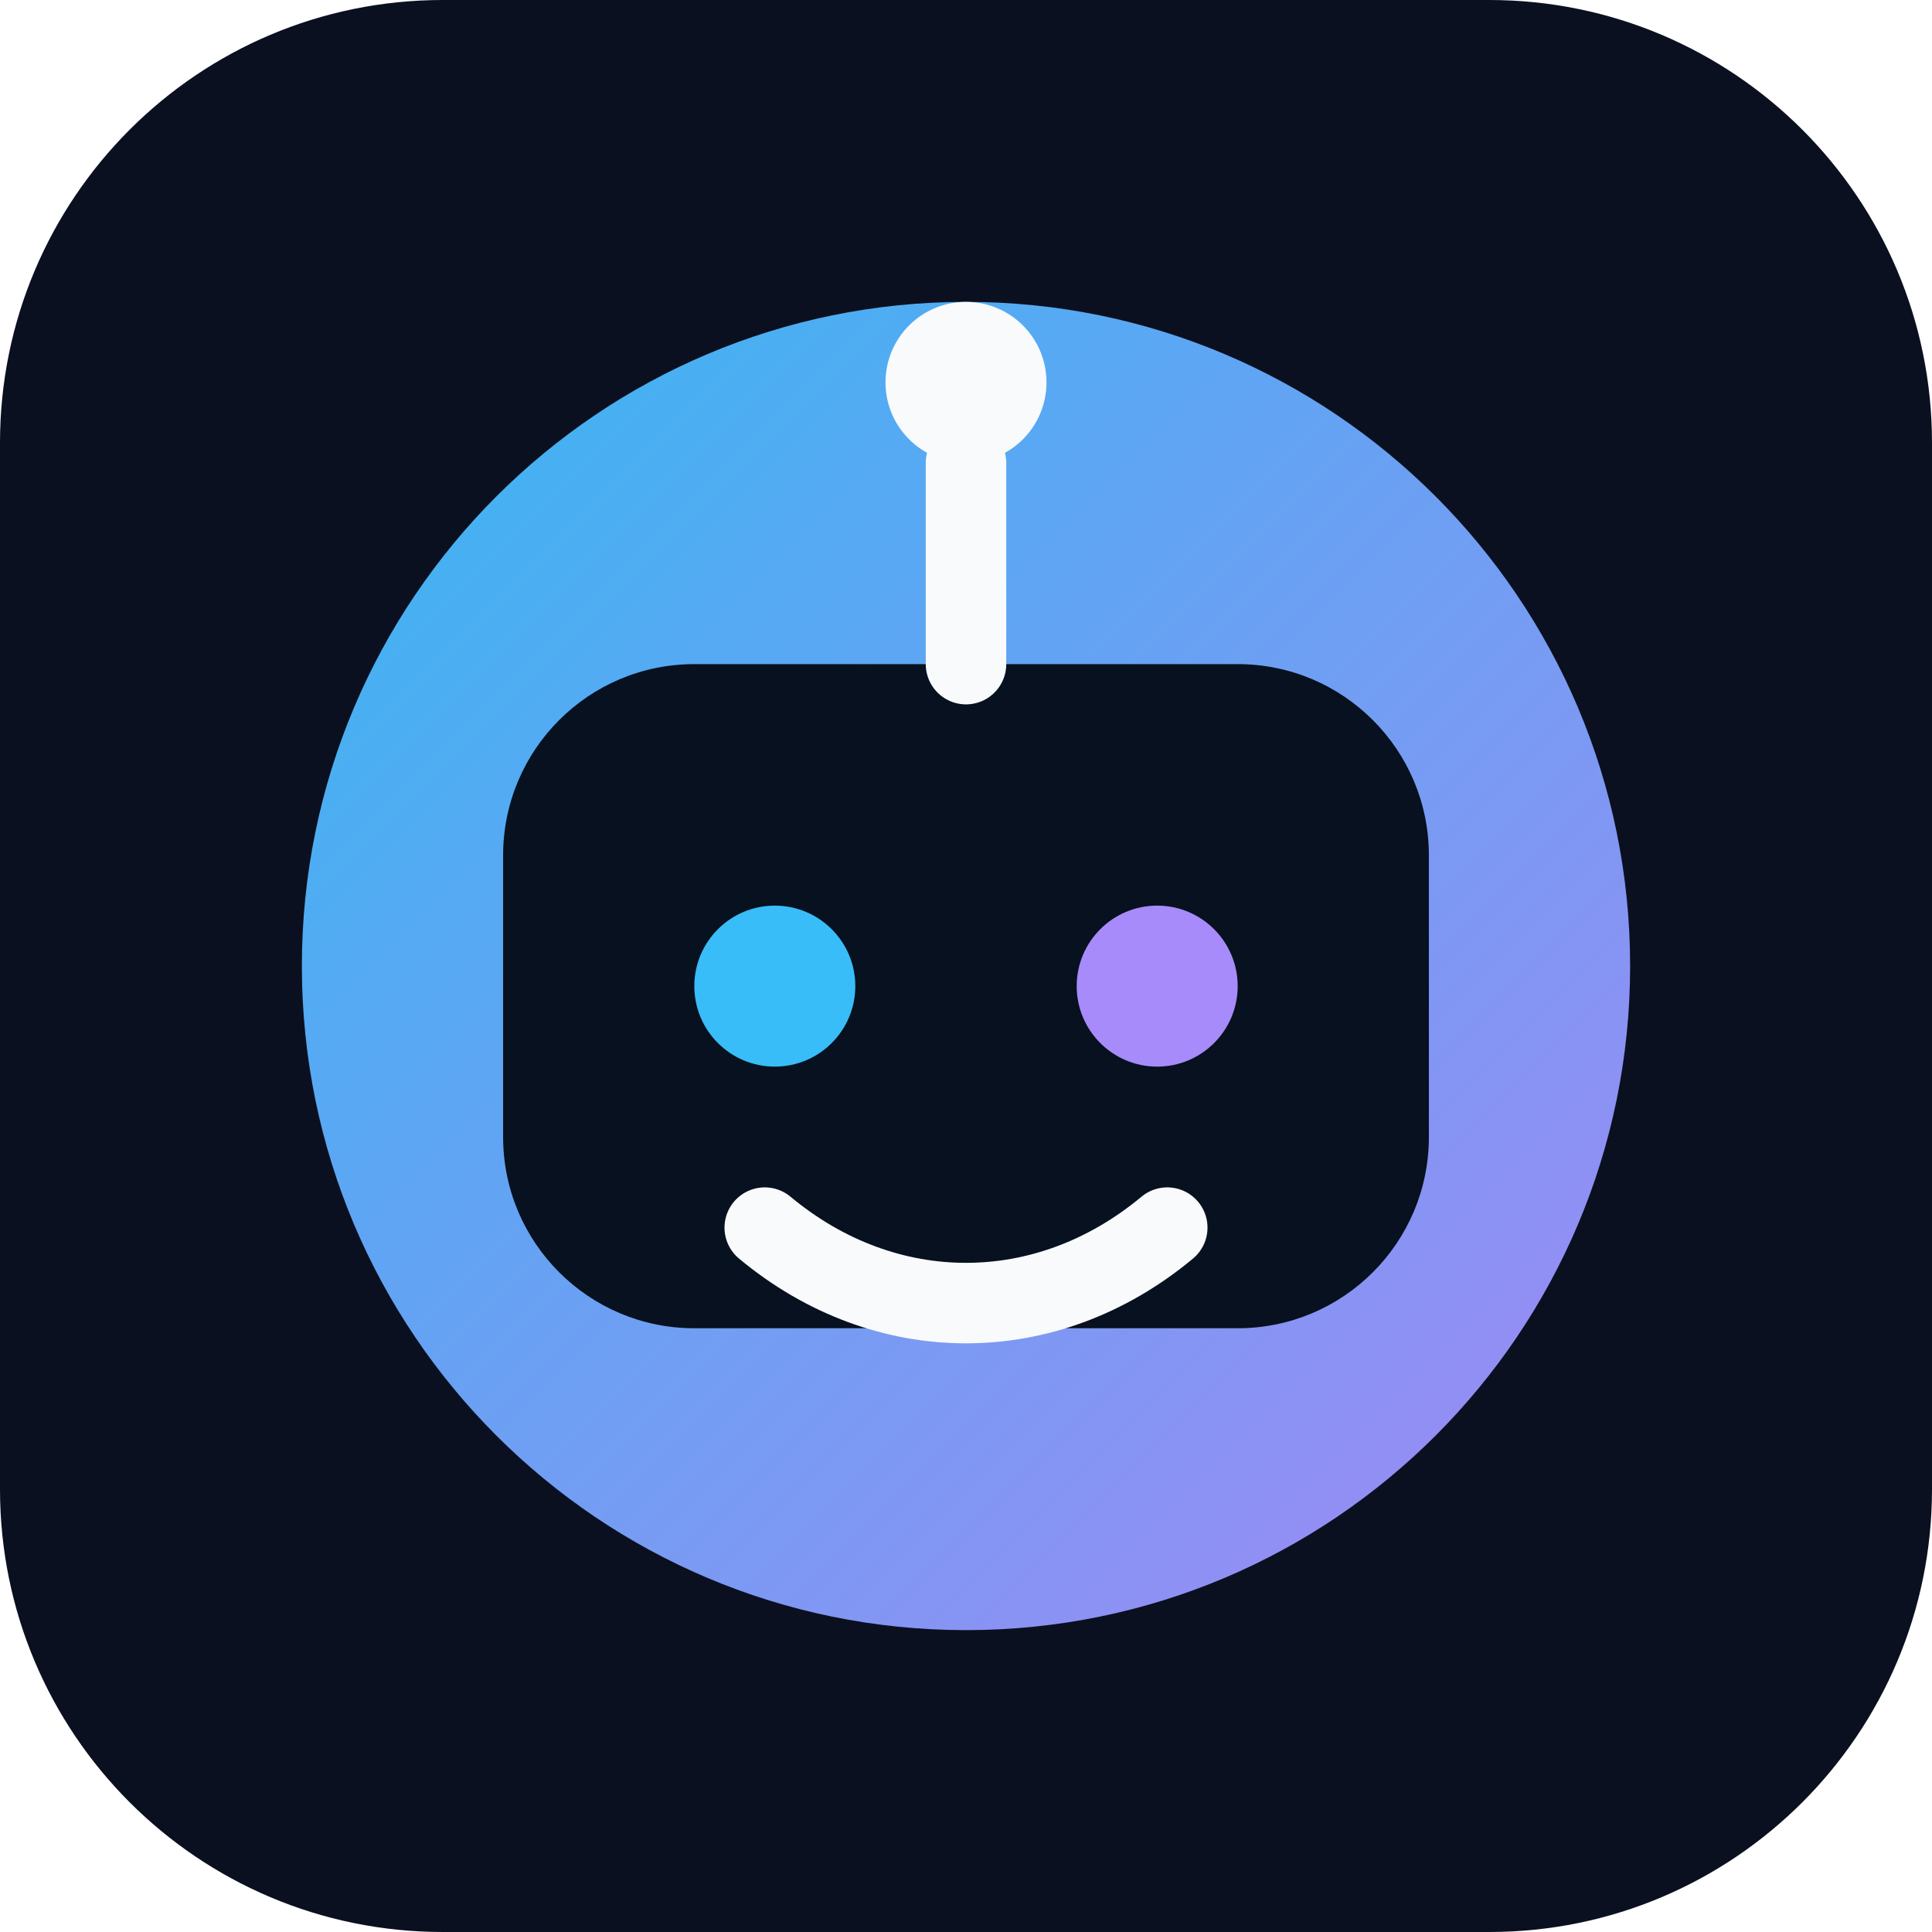
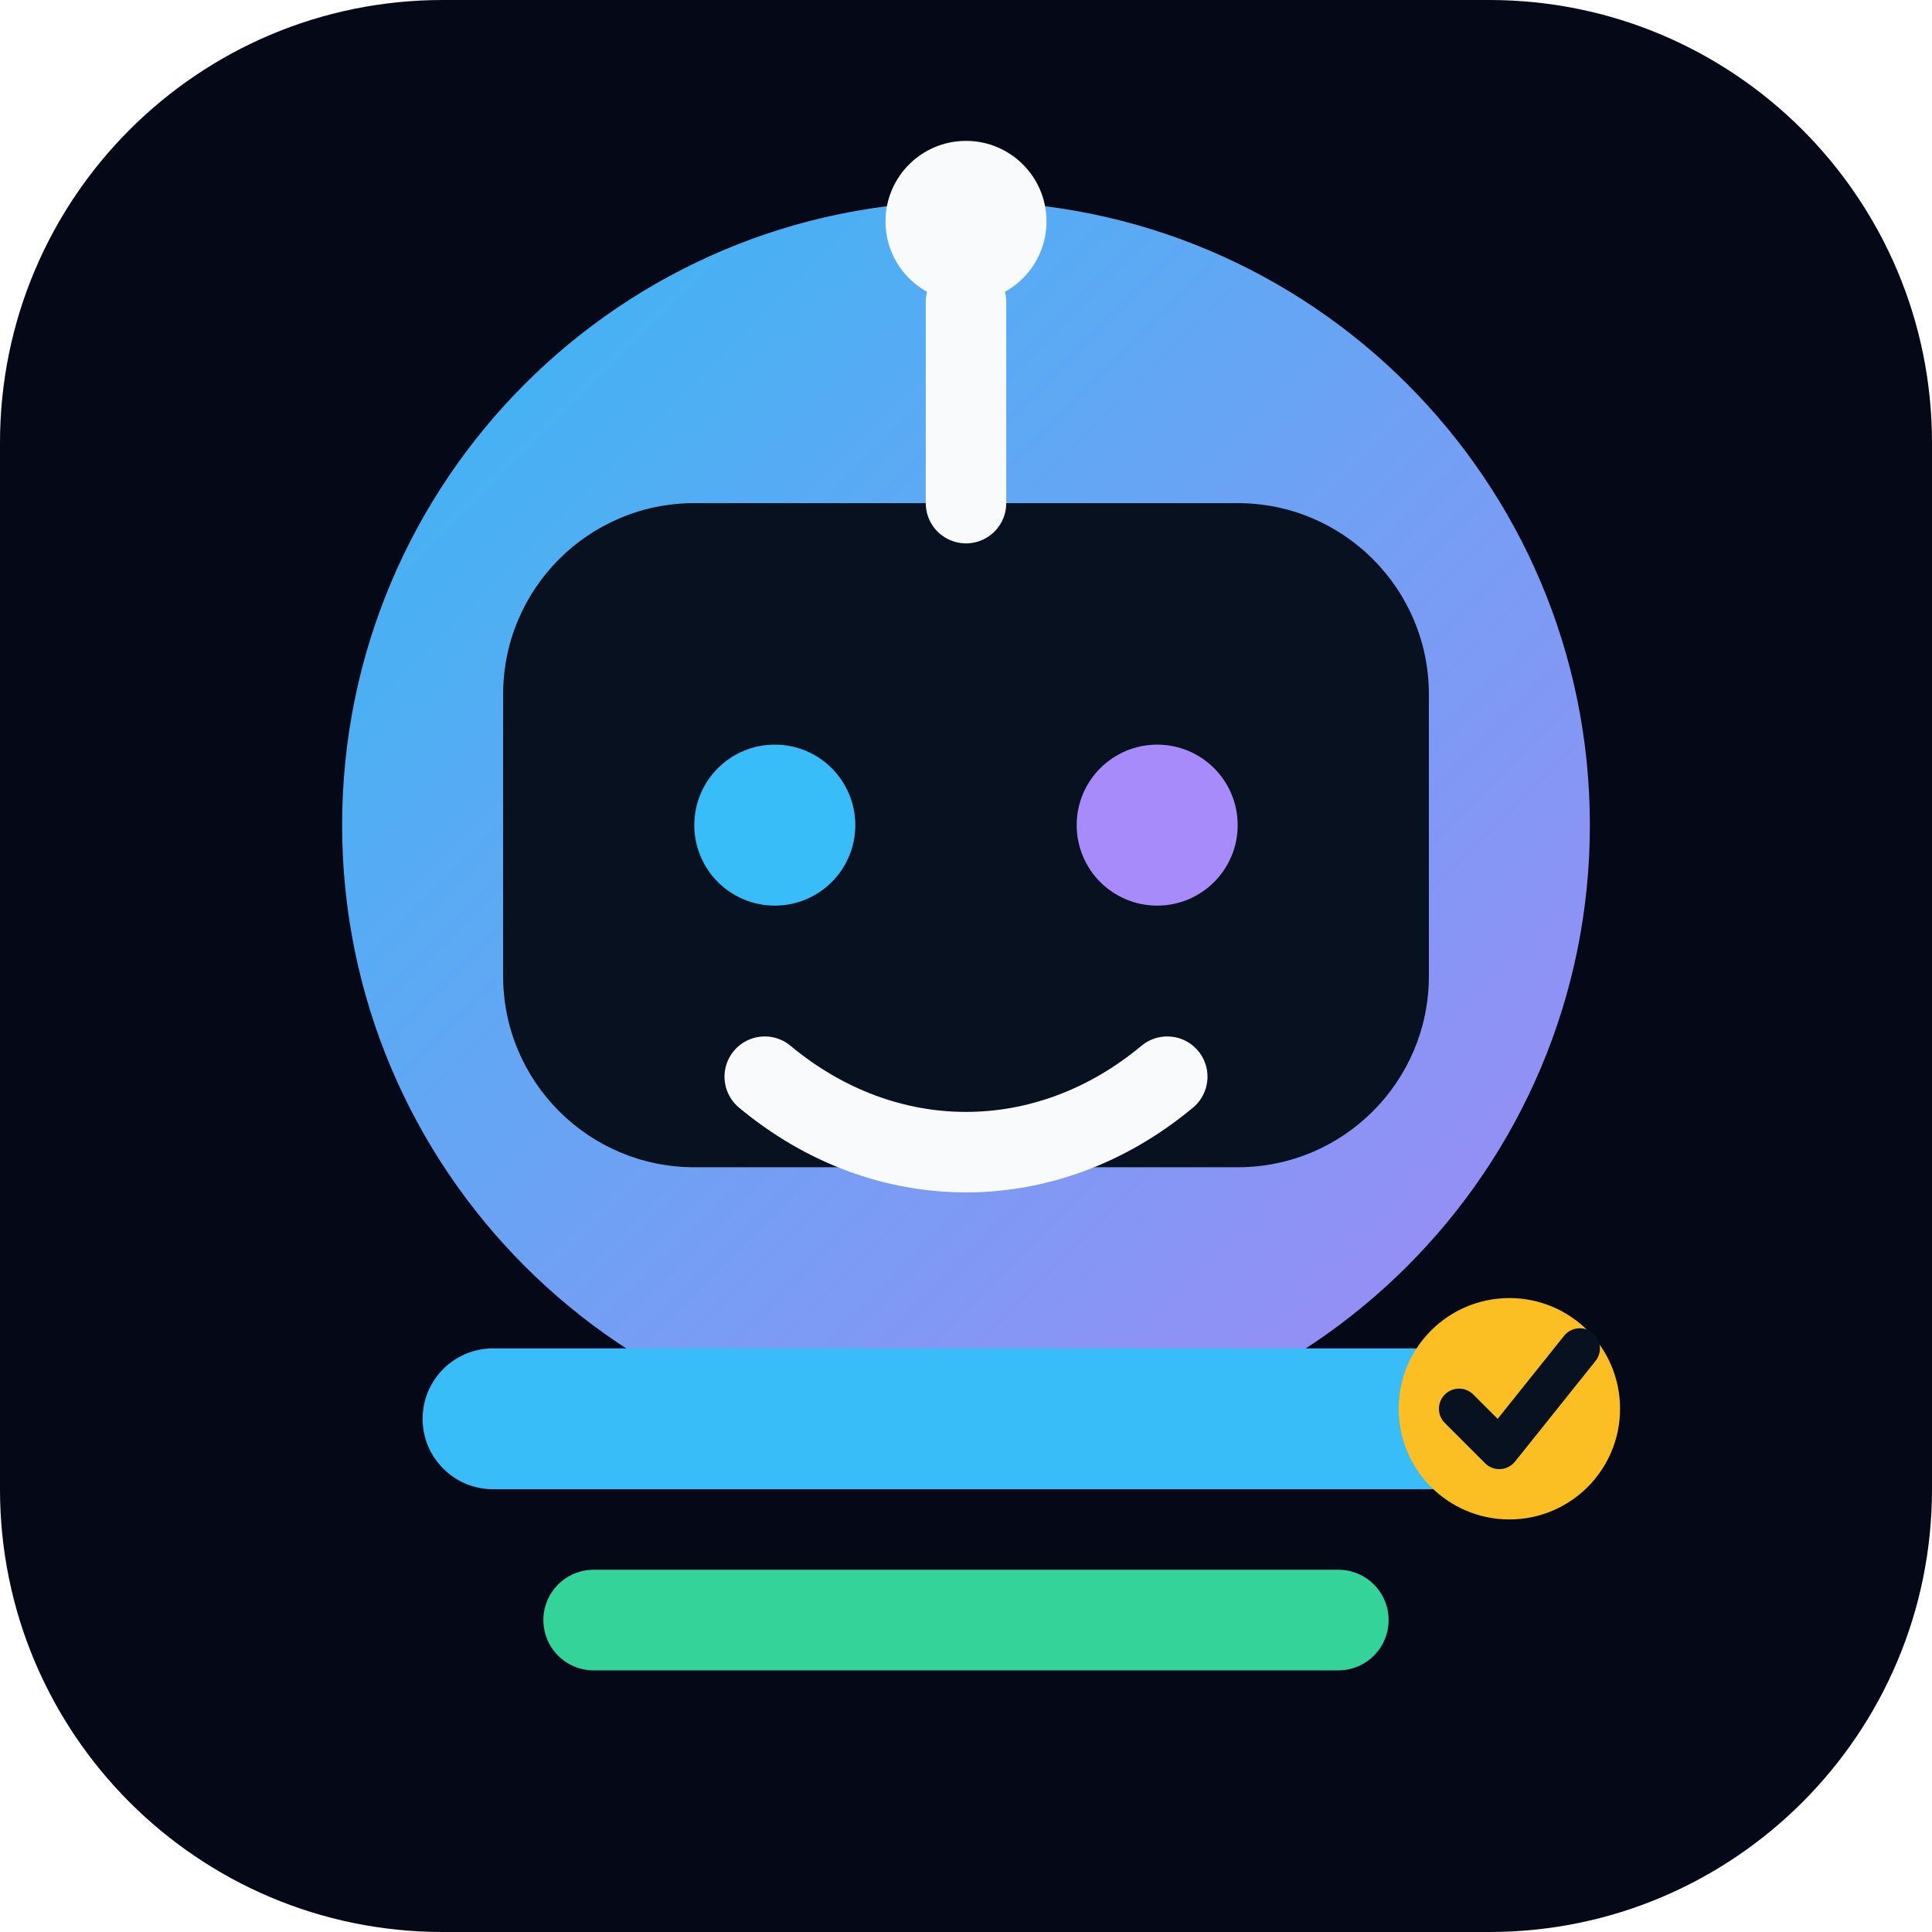
<svg xmlns="http://www.w3.org/2000/svg" width="192" height="192" viewBox="0 0 192 192">
  <defs>
    <linearGradient id="g" x1="0" x2="1" y1="0" y2="1">
      <stop offset="0%" stop-color="#38bdf8" />
      <stop offset="100%" stop-color="#a78bfa" />
    </linearGradient>
  </defs>
-   <rect width="192" height="192" rx="44" fill="#0b1020" />
-   <circle cx="96" cy="96" r="66" fill="url(#g)" opacity=".97" />
-   <rect x="50" y="66" width="92" height="66" rx="19" fill="#07111f" />
-   <circle cx="77" cy="98" r="8" fill="#38bdf8" />
-   <circle cx="115" cy="98" r="8" fill="#a78bfa" />
-   <path d="M76 122c12 10 28 10 40 0" fill="none" stroke="#f8fafc" stroke-width="8" stroke-linecap="round" />
-   <path d="M96 46v20" stroke="#f8fafc" stroke-width="8" stroke-linecap="round" />
-   <circle cx="96" cy="38" r="8" fill="#f8fafc" />
+   <rect width="192" height="192" rx="44" fill="#050816" />
+   <circle cx="96" cy="82" r="62" fill="url(#g)" opacity=".98" />
+   <rect x="50" y="50" width="92" height="66" rx="19" fill="#07111f" />
+   <circle cx="77" cy="82" r="8" fill="#38bdf8" />
+   <circle cx="115" cy="82" r="8" fill="#a78bfa" />
+   <path d="M76 107c12 10 28 10 40 0" fill="none" stroke="#f8fafc" stroke-width="8" stroke-linecap="round" />
+   <path d="M96 30v20" stroke="#f8fafc" stroke-width="8" stroke-linecap="round" />
+   <circle cx="96" cy="22" r="8" fill="#f8fafc" />
+   <rect x="42" y="134" width="108" height="14" rx="7" fill="#38bdf8" />
+   <rect x="54" y="156" width="84" height="10" rx="5" fill="#34d399" />
+   <circle cx="150" cy="140" r="11" fill="#fbbf24" />
+   <path d="M145 140l4 4 8-10" fill="none" stroke="#07111f" stroke-width="4" stroke-linecap="round" stroke-linejoin="round" />
</svg>
